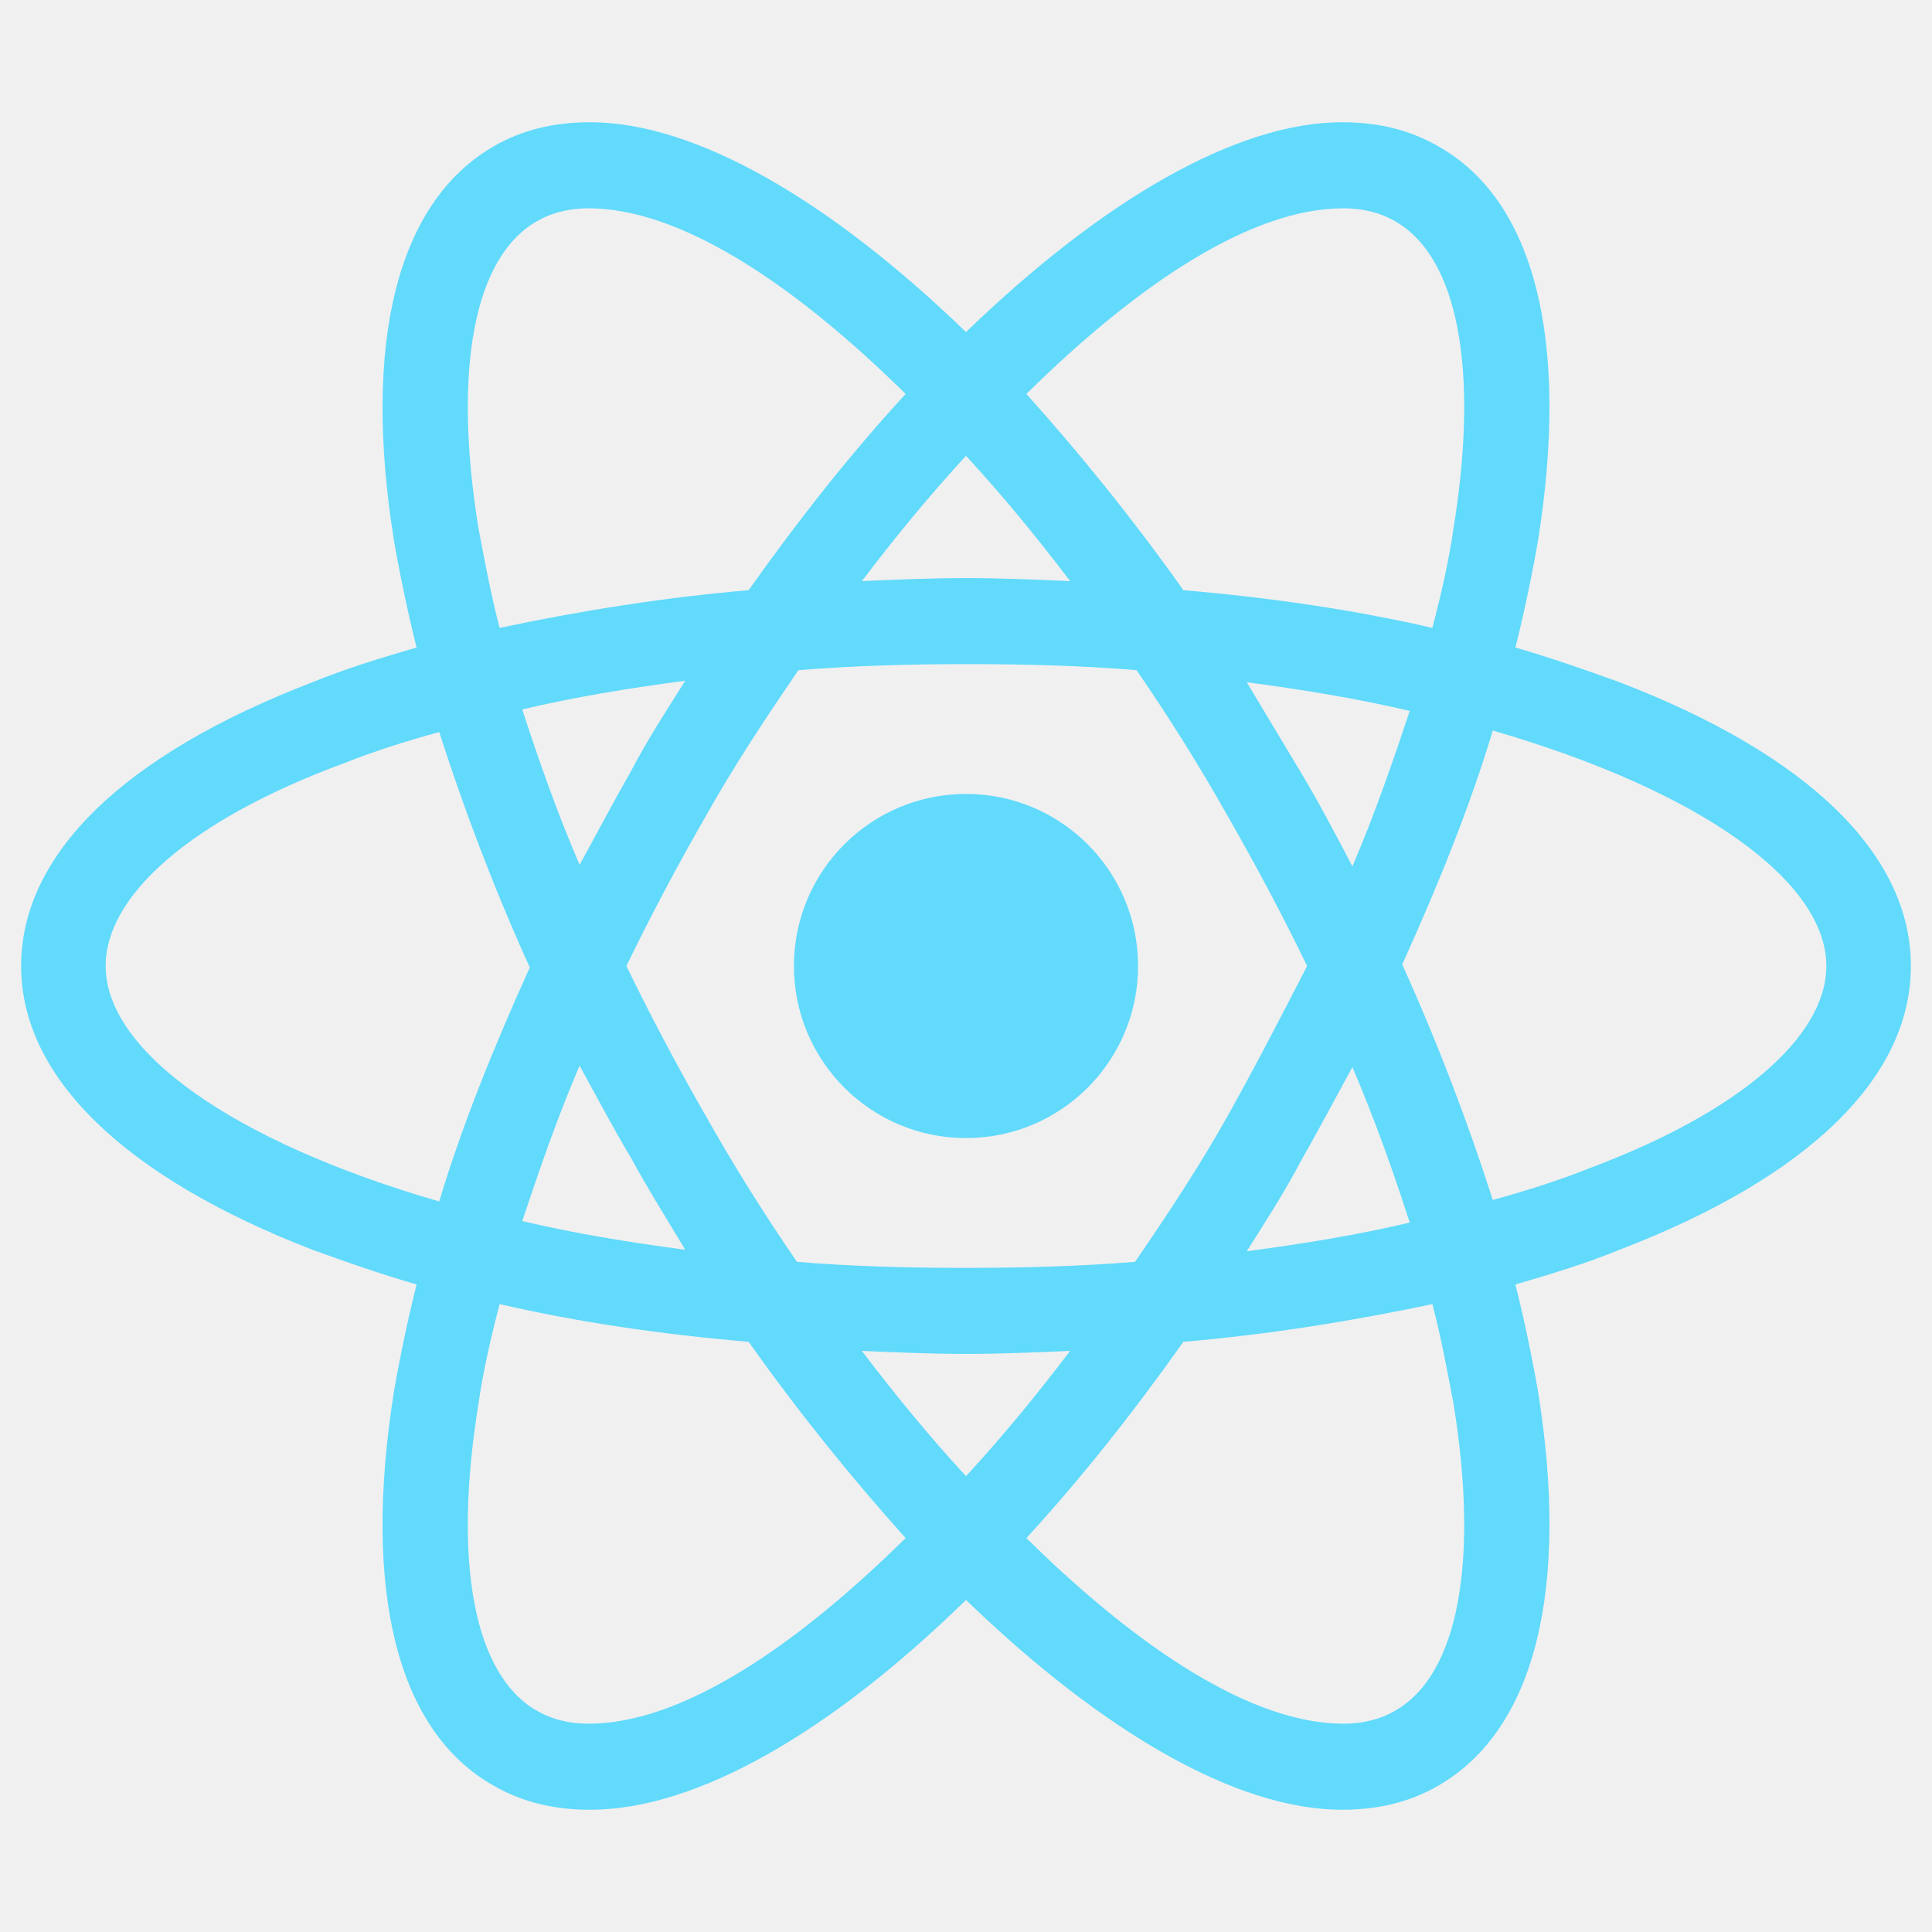
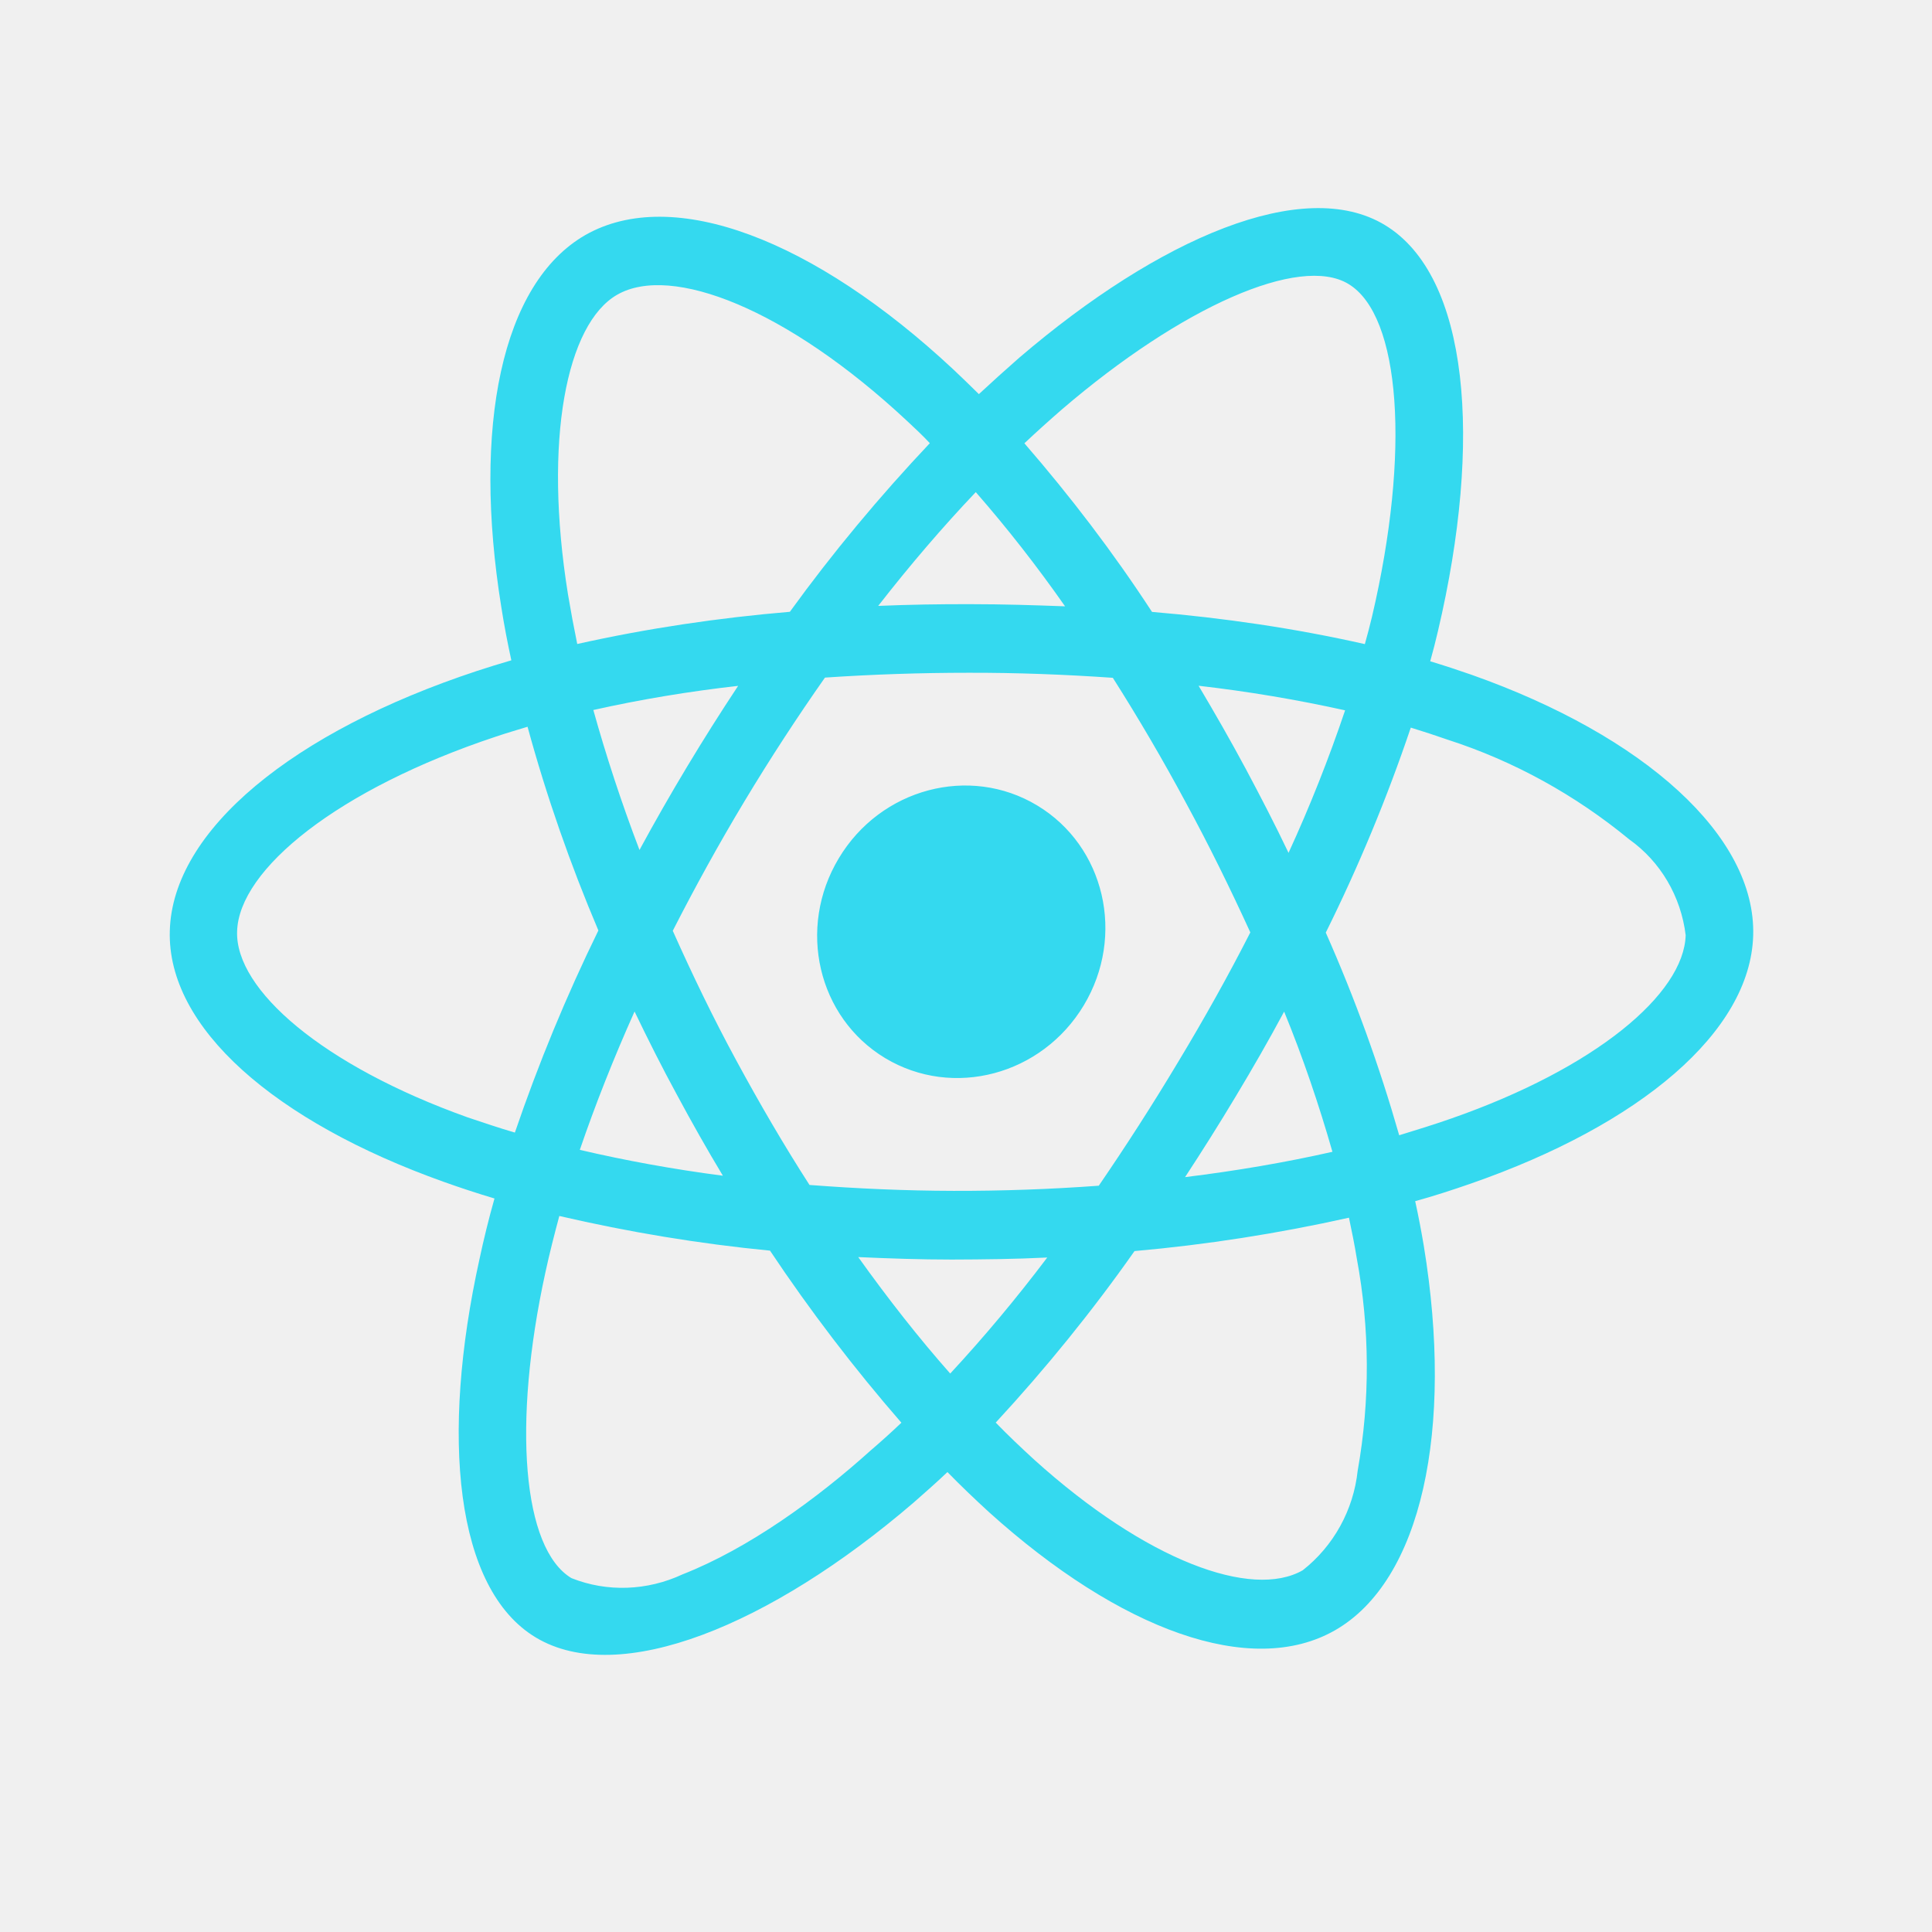
- <svg xmlns="http://www.w3.org/2000/svg" viewBox="0 0 128 128" enable-background="new 0 0 128 128">
-   <g fill="#61DAFB">
-     <circle cx="64" cy="64" r="11.4" />
-     <path d="M107.3 45.2c-2.2-.8-4.5-1.6-6.9-2.3.6-2.4 1.1-4.8 1.5-7.1 2.1-13.2-.2-22.5-6.6-26.1-1.9-1.1-4-1.6-6.4-1.6-7 0-15.9 5.2-24.9 13.9-9-8.7-17.9-13.9-24.9-13.9-2.4 0-4.5.5-6.4 1.6-6.4 3.7-8.7 13-6.6 26.1.4 2.3.9 4.7 1.5 7.1-2.4.7-4.7 1.4-6.9 2.3-12.5 4.8-19.3 11.4-19.3 18.8s6.9 14 19.3 18.8c2.2.8 4.5 1.6 6.9 2.3-.6 2.4-1.1 4.8-1.5 7.1-2.1 13.2.2 22.5 6.6 26.1 1.9 1.1 4 1.6 6.4 1.6 7.1 0 16-5.2 24.9-13.9 9 8.7 17.9 13.9 24.9 13.9 2.4 0 4.5-.5 6.4-1.6 6.4-3.7 8.7-13 6.6-26.1-.4-2.3-.9-4.7-1.5-7.1 2.4-.7 4.7-1.4 6.9-2.3 12.5-4.8 19.3-11.4 19.3-18.8s-6.8-14-19.3-18.8zm-14.8-30.5c4.1 2.4 5.5 9.8 3.8 20.3-.3 2.1-.8 4.3-1.4 6.6-5.2-1.2-10.7-2-16.5-2.5-3.4-4.8-6.9-9.1-10.4-13 7.4-7.3 14.9-12.3 21-12.3 1.3 0 2.5.3 3.5.9zm-11.2 59.3c-1.8 3.2-3.9 6.4-6.1 9.6-3.7.3-7.4.4-11.2.4-3.9 0-7.6-.1-11.2-.4-2.2-3.2-4.2-6.4-6-9.6-1.9-3.3-3.7-6.7-5.3-10 1.6-3.3 3.4-6.7 5.3-10 1.8-3.2 3.9-6.4 6.1-9.6 3.7-.3 7.4-.4 11.2-.4 3.9 0 7.6.1 11.2.4 2.2 3.2 4.2 6.4 6 9.6 1.9 3.3 3.7 6.7 5.3 10-1.7 3.3-3.4 6.6-5.3 10zm8.3-3.3c1.5 3.5 2.7 6.9 3.8 10.3-3.4.8-7 1.4-10.8 1.9 1.2-1.9 2.5-3.9 3.6-6 1.2-2.1 2.3-4.2 3.4-6.2zm-25.6 27.1c-2.4-2.6-4.7-5.4-6.9-8.3 2.3.1 4.6.2 6.9.2 2.3 0 4.6-.1 6.9-.2-2.2 2.9-4.5 5.7-6.9 8.3zm-18.6-15c-3.8-.5-7.4-1.1-10.8-1.9 1.1-3.3 2.3-6.8 3.8-10.3 1.1 2 2.2 4.1 3.4 6.1 1.2 2.2 2.4 4.1 3.6 6.1zm-7-25.5c-1.5-3.5-2.7-6.9-3.8-10.3 3.4-.8 7-1.4 10.8-1.9-1.2 1.9-2.5 3.9-3.6 6-1.2 2.1-2.3 4.2-3.4 6.2zm25.6-27.1c2.4 2.6 4.7 5.4 6.9 8.3-2.3-.1-4.6-.2-6.9-.2-2.3 0-4.6.1-6.9.2 2.2-2.9 4.5-5.7 6.9-8.3zm22.2 21l-3.6-6c3.8.5 7.4 1.1 10.8 1.9-1.1 3.3-2.3 6.8-3.8 10.3-1.1-2.1-2.2-4.2-3.4-6.2zm-54.5-16.2c-1.7-10.5-.3-17.9 3.8-20.3 1-.6 2.2-.9 3.5-.9 6 0 13.5 4.9 21 12.3-3.5 3.8-7 8.2-10.4 13-5.8.5-11.3 1.4-16.5 2.5-.6-2.3-1-4.5-1.4-6.6zm-24.7 29c0-4.7 5.7-9.7 15.7-13.4 2-.8 4.2-1.5 6.4-2.1 1.6 5 3.6 10.3 6 15.6-2.4 5.3-4.5 10.5-6 15.5-13.8-4-22.1-10-22.1-15.6zm28.5 49.3c-4.1-2.4-5.5-9.8-3.8-20.3.3-2.1.8-4.3 1.4-6.6 5.2 1.2 10.7 2 16.5 2.5 3.4 4.8 6.9 9.1 10.4 13-7.4 7.3-14.9 12.3-21 12.3-1.3 0-2.5-.3-3.5-.9zm60.8-20.3c1.7 10.5.3 17.9-3.8 20.3-1 .6-2.2.9-3.5.9-6 0-13.5-4.9-21-12.3 3.5-3.8 7-8.2 10.4-13 5.8-.5 11.3-1.4 16.5-2.5.6 2.3 1 4.5 1.4 6.6zm9-15.6c-2 .8-4.2 1.5-6.4 2.1-1.6-5-3.6-10.3-6-15.6 2.4-5.3 4.5-10.5 6-15.5 13.8 4 22.1 10 22.1 15.6 0 4.7-5.8 9.7-15.7 13.4z" />
+ <svg xmlns="http://www.w3.org/2000/svg" width="18" height="18" viewBox="0 0 18 18" fill="none">
+   <g clip-path="url(#clip0_206_12)">
+     <path d="M9.497 3.332C9.369 3.444 9.243 3.558 9.12 3.672C9.042 3.594 8.962 3.518 8.882 3.442C7.587 2.233 6.269 1.725 5.453 2.19C4.671 2.64 4.4 3.978 4.671 5.659C4.697 5.825 4.729 5.991 4.764 6.152C4.658 6.183 4.55 6.216 4.444 6.251C2.735 6.815 1.607 7.733 1.582 8.673C1.556 9.574 2.559 10.449 4.134 11.011C4.291 11.067 4.446 11.118 4.607 11.166C4.553 11.357 4.506 11.549 4.467 11.732C4.103 13.382 4.239 14.804 4.992 15.256C5.769 15.723 7.179 15.143 8.51 14.001C8.617 13.907 8.723 13.814 8.827 13.715C8.953 13.844 9.08 13.965 9.214 14.088C10.434 15.188 11.657 15.636 12.438 15.189C13.244 14.728 13.547 13.322 13.265 11.606C13.242 11.47 13.216 11.332 13.185 11.191C13.36 11.143 13.534 11.086 13.704 11.027C15.282 10.478 16.307 9.614 16.334 8.717C16.362 7.789 15.319 6.855 13.708 6.286C13.585 6.243 13.457 6.201 13.325 6.161C13.352 6.065 13.376 5.97 13.398 5.876C13.814 4.107 13.689 2.569 12.9 2.095C12.145 1.641 10.804 2.214 9.497 3.332ZM5.292 5.539C5.06 4.098 5.279 3.016 5.75 2.746C6.253 2.457 7.33 2.876 8.449 3.92C8.523 3.989 8.595 4.056 8.663 4.129C8.195 4.625 7.758 5.149 7.359 5.7C6.695 5.756 6.032 5.854 5.378 6C5.346 5.844 5.318 5.694 5.292 5.539ZM7.996 11.712C8.286 11.725 8.576 11.735 8.867 11.735C9.163 11.734 9.46 11.731 9.757 11.716C9.473 12.092 9.172 12.453 8.853 12.797C8.562 12.468 8.276 12.104 7.996 11.712ZM6.735 10.954C6.267 10.893 5.821 10.811 5.402 10.713C5.545 10.295 5.716 9.862 5.912 9.424C6.037 9.684 6.168 9.945 6.307 10.2C6.443 10.453 6.586 10.707 6.735 10.954ZM7.542 11.04C7.3 10.664 7.075 10.277 6.861 9.882C6.647 9.488 6.452 9.084 6.268 8.672C6.473 8.27 6.694 7.868 6.935 7.467C7.176 7.066 7.429 6.679 7.686 6.313C8.131 6.283 8.578 6.268 9.026 6.268C9.474 6.267 9.921 6.284 10.368 6.315C10.608 6.693 10.836 7.082 11.05 7.481C11.264 7.875 11.461 8.276 11.649 8.687C11.446 9.086 11.219 9.492 10.976 9.895C10.734 10.299 10.487 10.682 10.237 11.047C9.786 11.08 9.336 11.096 8.885 11.095C8.435 11.094 7.989 11.074 7.542 11.04ZM11.607 7.164C11.466 6.901 11.319 6.645 11.167 6.389C11.627 6.442 12.08 6.518 12.532 6.618C12.38 7.069 12.204 7.513 12.005 7.946C11.879 7.681 11.744 7.421 11.607 7.164ZM9.923 5.649C9.631 5.638 9.338 5.629 9.046 5.629C8.759 5.628 8.471 5.633 8.182 5.645C8.481 5.261 8.786 4.906 9.091 4.585C9.388 4.925 9.664 5.279 9.923 5.649ZM5.528 6.615C5.974 6.515 6.426 6.441 6.877 6.39C6.549 6.885 6.241 7.397 5.958 7.919C5.788 7.474 5.645 7.035 5.528 6.615ZM2.209 8.679C2.224 8.1 3.149 7.351 4.623 6.862C4.717 6.83 4.815 6.802 4.915 6.771C5.092 7.42 5.314 8.054 5.575 8.669C5.276 9.28 5.017 9.908 4.797 10.552C4.649 10.509 4.503 10.459 4.356 10.41C3.005 9.927 2.192 9.221 2.209 8.679ZM8.398 13.255C8.304 13.345 8.208 13.431 8.11 13.515C7.614 13.962 6.976 14.426 6.359 14.668C6.029 14.822 5.655 14.835 5.324 14.703C4.868 14.429 4.773 13.267 5.081 11.856C5.119 11.68 5.164 11.504 5.211 11.329C5.857 11.479 6.514 11.588 7.174 11.652C7.547 12.211 7.957 12.748 8.398 13.255ZM12.641 11.725C12.762 12.375 12.766 13.046 12.649 13.703C12.61 14.068 12.425 14.404 12.137 14.63C11.662 14.901 10.68 14.542 9.636 13.6C9.513 13.487 9.392 13.373 9.277 13.254C9.742 12.751 10.174 12.219 10.57 11.656C11.239 11.597 11.909 11.492 12.568 11.345C12.595 11.473 12.621 11.601 12.641 11.725ZM12.414 10.731C11.982 10.829 11.521 10.908 11.041 10.967C11.199 10.726 11.358 10.474 11.512 10.217C11.671 9.953 11.822 9.69 11.964 9.425C12.139 9.852 12.287 10.288 12.414 10.731ZM15.18 7.821C15.47 8.027 15.661 8.351 15.705 8.713C15.689 9.26 14.866 9.952 13.518 10.422C13.364 10.476 13.202 10.526 13.036 10.577C12.851 9.93 12.623 9.3 12.352 8.689C12.658 8.072 12.923 7.434 13.144 6.779C13.261 6.815 13.377 6.853 13.489 6.892C14.103 7.09 14.676 7.406 15.18 7.821ZM12.783 5.744C12.762 5.829 12.741 5.914 12.716 6.001C12.065 5.854 11.401 5.757 10.733 5.701C10.373 5.149 9.974 4.626 9.544 4.13C9.662 4.019 9.779 3.914 9.893 3.815C11.011 2.856 12.109 2.372 12.562 2.645C13.051 2.938 13.142 4.214 12.783 5.744ZM7.815 7.996C8.205 7.345 9.033 7.125 9.663 7.504C10.293 7.883 10.488 8.717 10.097 9.367C9.706 10.017 8.879 10.237 8.248 9.859C7.618 9.48 7.424 8.646 7.815 7.996Z" fill="#34D9EF" />
  </g>
+   <defs>
+     <clipPath id="clip0_206_12">
+       <rect width="17.913" height="17.363" fill="white" />
+     </clipPath>
+   </defs>
</svg>
